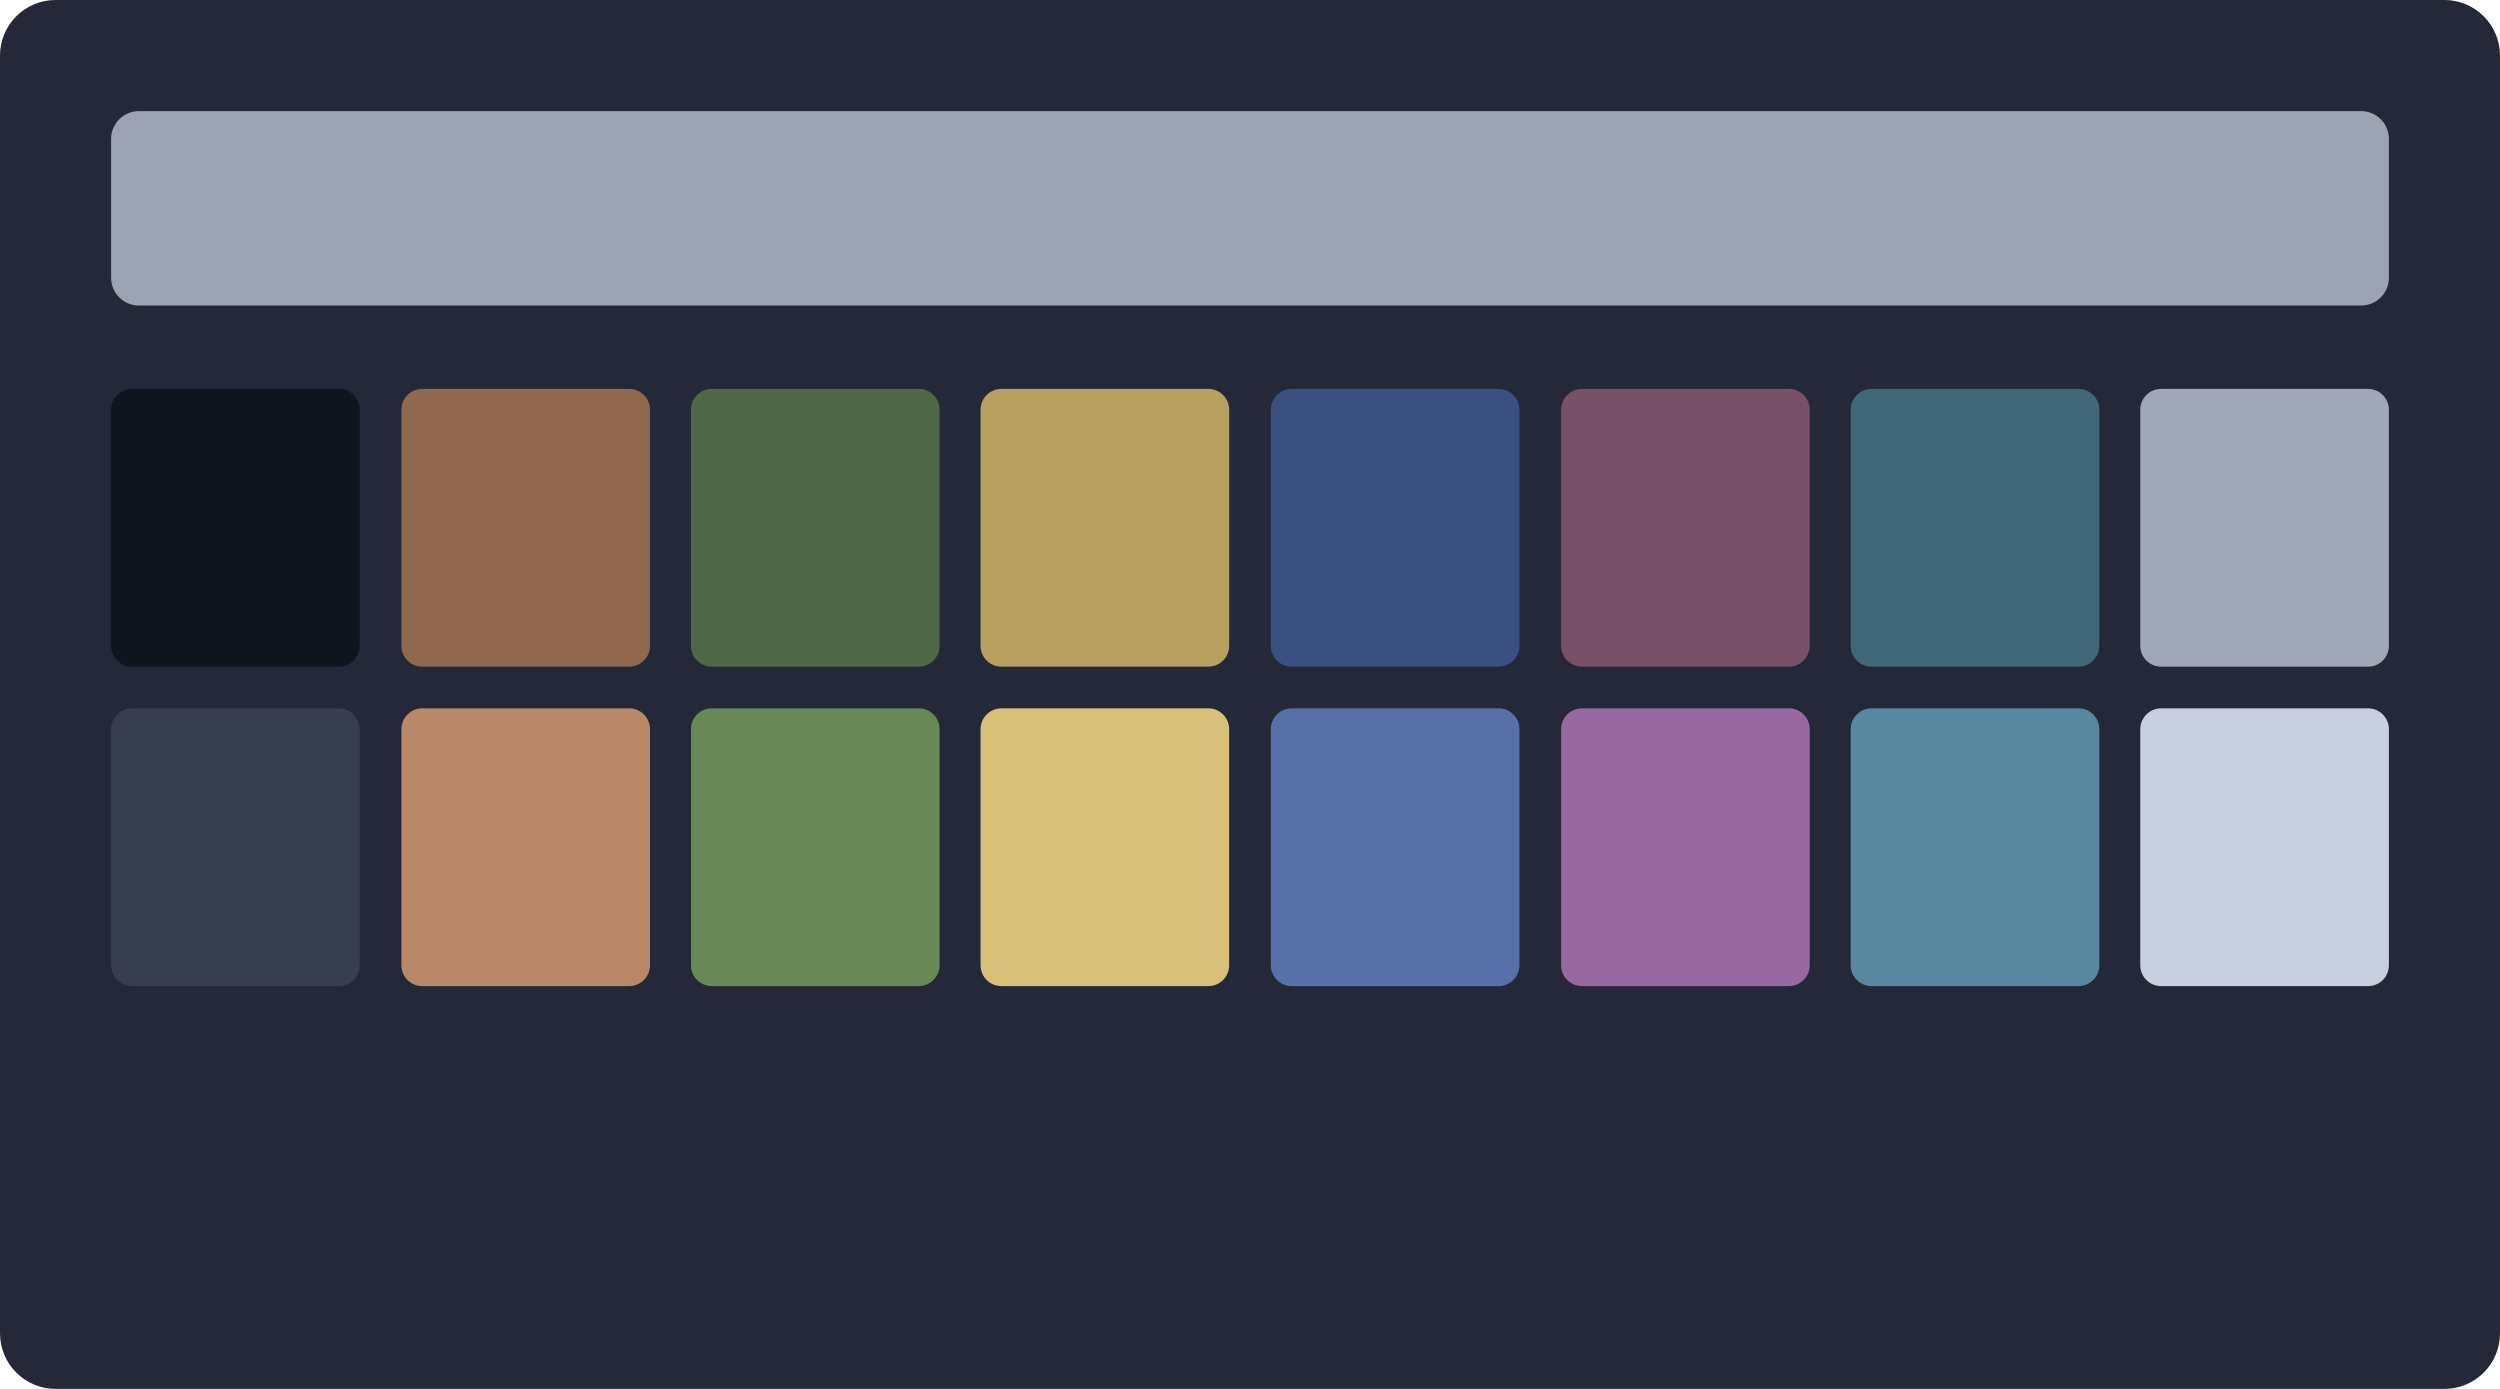
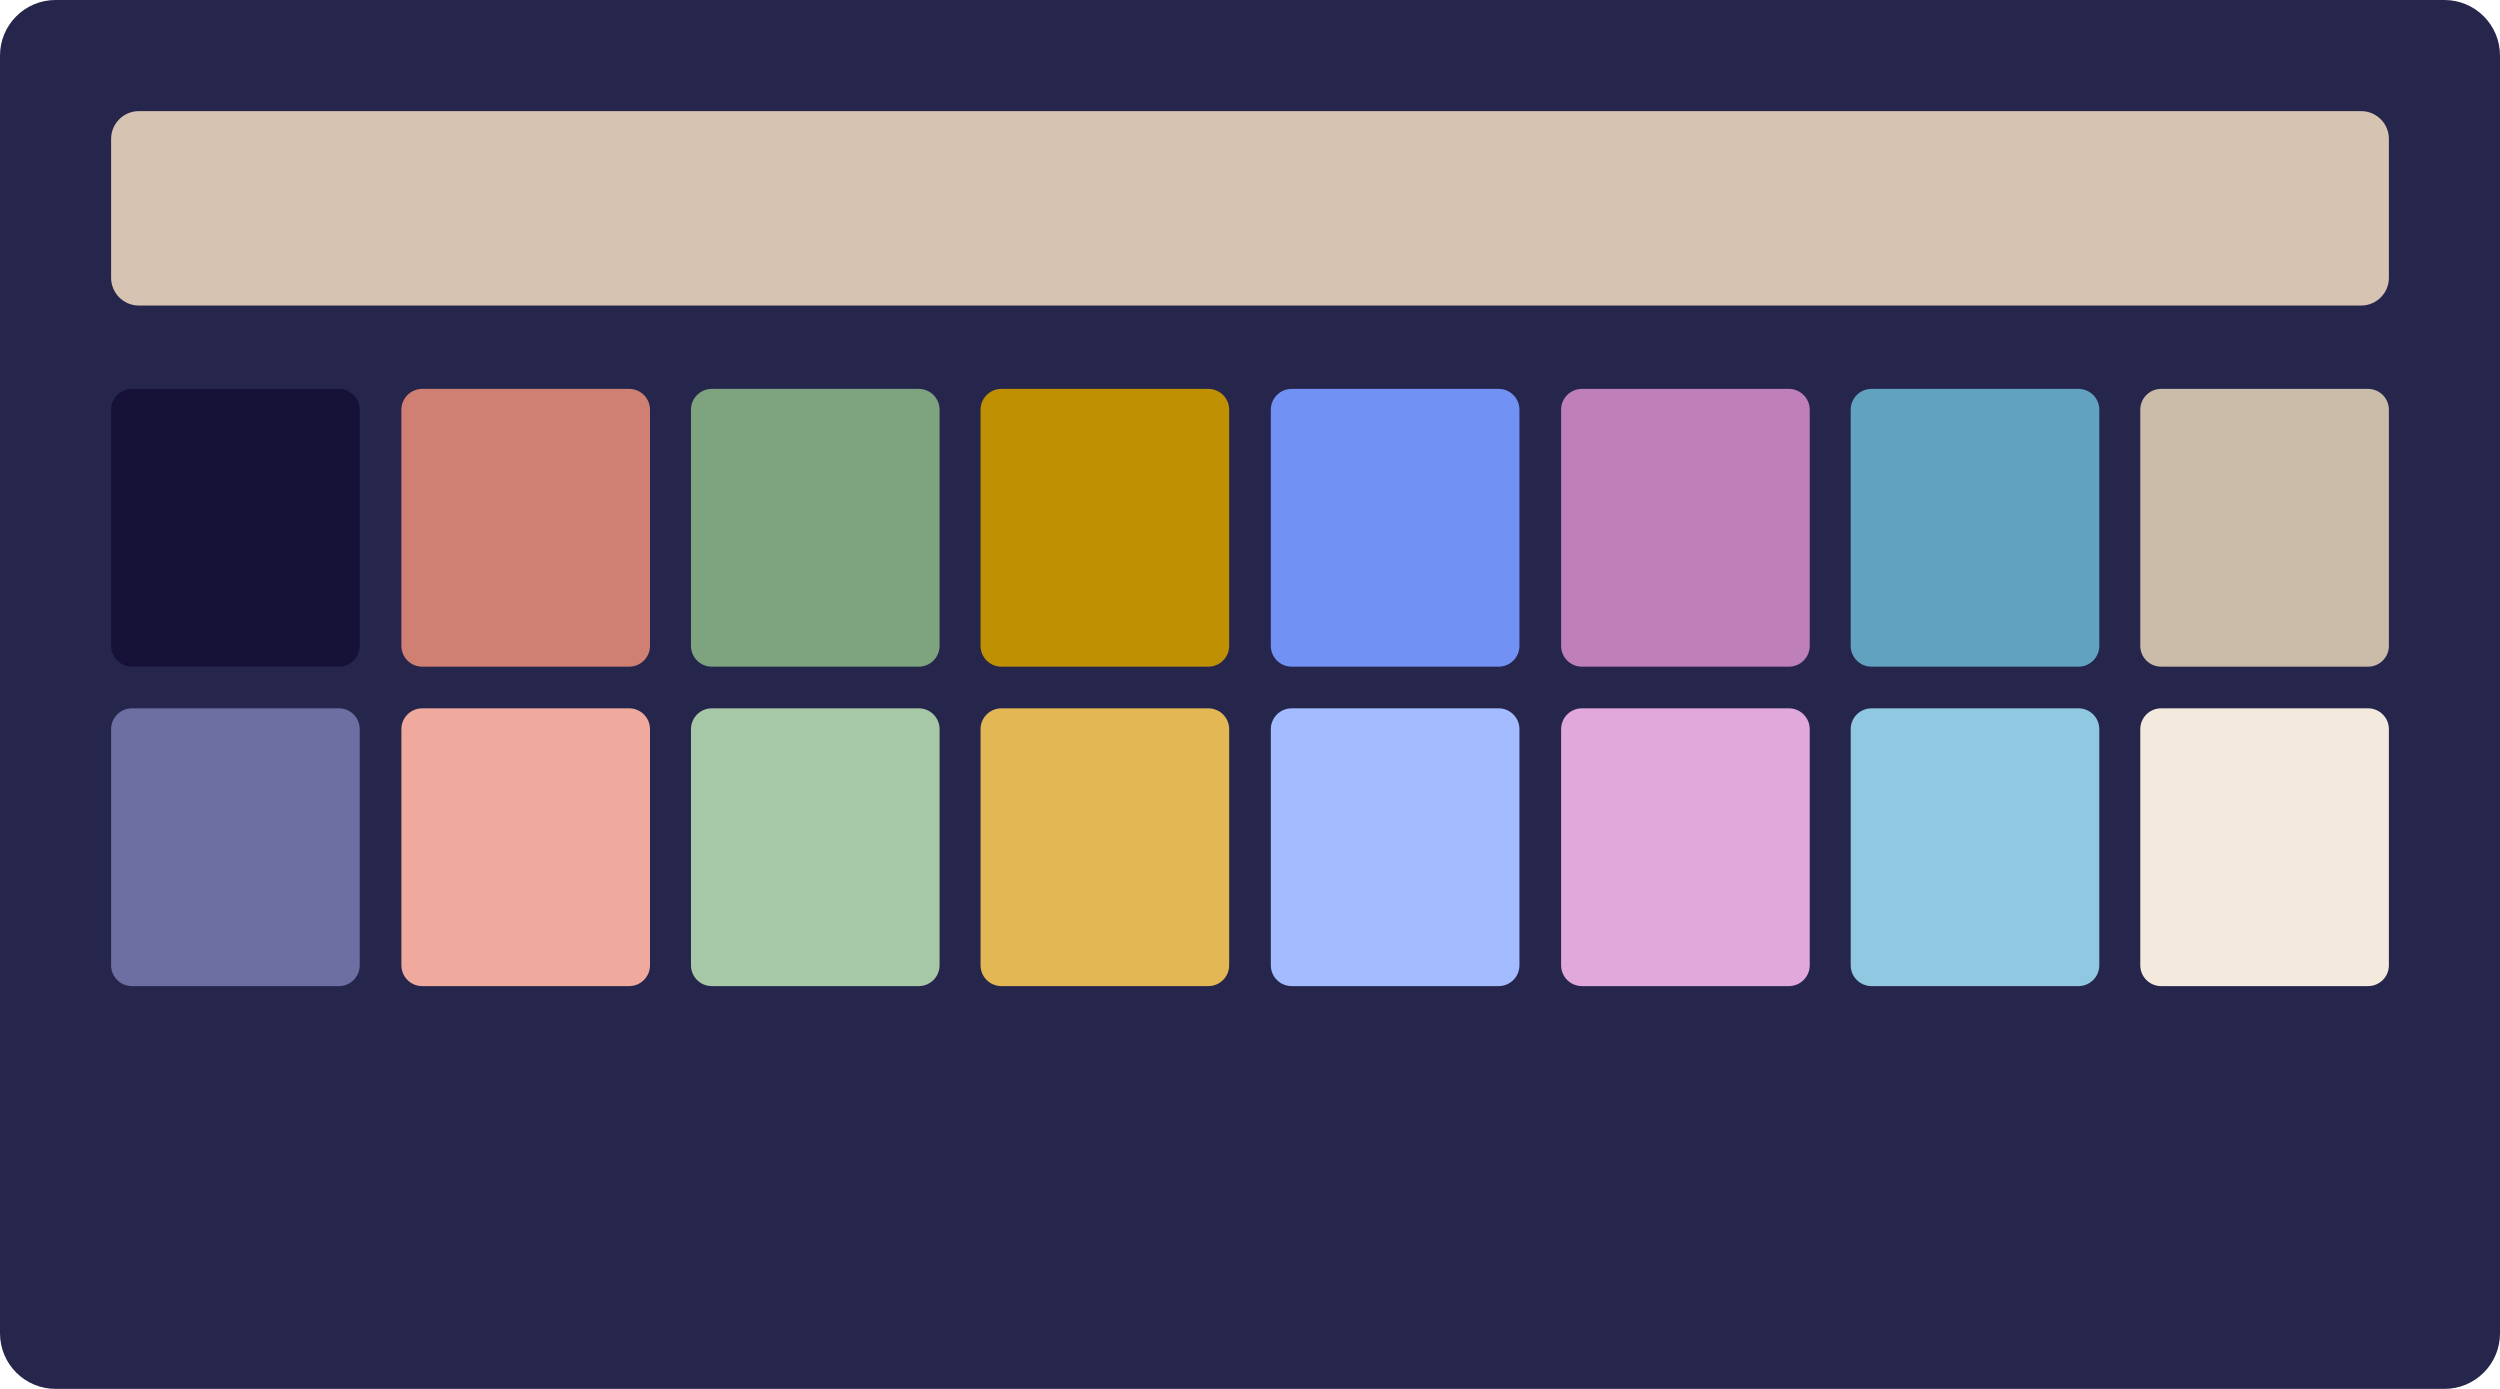
<svg xmlns="http://www.w3.org/2000/svg" width="360" height="200" viewBox="0 0 360 200">
-   <rect width="360" height="200" rx="8" fill="#242838" />
-   <rect x="16" y="16" width="328" height="28" rx="4" fill="#a8b0c0" opacity="0.9" />
-   <rect x="16.0" y="56" width="35.8" height="40" rx="3" fill="#10141e" />
-   <rect x="57.8" y="56" width="35.8" height="40" rx="3" fill="#906850" />
-   <rect x="99.5" y="56" width="35.8" height="40" rx="3" fill="#506848" />
-   <rect x="141.2" y="56" width="35.8" height="40" rx="3" fill="#b8a060" />
-   <rect x="183.0" y="56" width="35.8" height="40" rx="3" fill="#3a5080" />
-   <rect x="224.8" y="56" width="35.8" height="40" rx="3" fill="#785068" />
-   <rect x="266.5" y="56" width="35.8" height="40" rx="3" fill="#406878" />
-   <rect x="308.2" y="56" width="35.8" height="40" rx="3" fill="#a0a8b8" />
-   <rect x="16.0" y="102" width="35.8" height="40" rx="3" fill="#363e50" />
-   <rect x="57.8" y="102" width="35.8" height="40" rx="3" fill="#b88868" />
-   <rect x="99.5" y="102" width="35.8" height="40" rx="3" fill="#688858" />
-   <rect x="141.2" y="102" width="35.8" height="40" rx="3" fill="#d8c078" />
-   <rect x="183.0" y="102" width="35.8" height="40" rx="3" fill="#5870a8" />
-   <rect x="224.8" y="102" width="35.8" height="40" rx="3" fill="#9868a0" />
-   <rect x="266.5" y="102" width="35.8" height="40" rx="3" fill="#5888a0" />
-   <rect x="308.2" y="102" width="35.8" height="40" rx="3" fill="#c8d0e0" />
+   <rect width="360" height="200" rx="8" fill="#26264d" />
+   <rect x="16" y="16" width="328" height="28" rx="4" fill="#e9d4bc" opacity="0.9" />
+   <rect x="16.0" y="56" width="35.8" height="40" rx="3" fill="#161136" />
+   <rect x="57.8" y="56" width="35.8" height="40" rx="3" fill="#cf8073" />
+   <rect x="99.5" y="56" width="35.8" height="40" rx="3" fill="#7da47e" />
+   <rect x="141.2" y="56" width="35.8" height="40" rx="3" fill="#bf9002" />
+   <rect x="183.0" y="56" width="35.8" height="40" rx="3" fill="#7192f4" />
+   <rect x="224.8" y="56" width="35.8" height="40" rx="3" fill="#bf7fb9" />
+   <rect x="266.5" y="56" width="35.8" height="40" rx="3" fill="#61a2c0" />
+   <rect x="308.2" y="56" width="35.8" height="40" rx="3" fill="#cbbba9" />
+   <rect x="16.0" y="102" width="35.8" height="40" rx="3" fill="#6d6fa2" />
+   <rect x="57.8" y="102" width="35.8" height="40" rx="3" fill="#f0aa9d" />
+   <rect x="99.5" y="102" width="35.8" height="40" rx="3" fill="#a7c8a7" />
+   <rect x="141.2" y="102" width="35.8" height="40" rx="3" fill="#e3b753" />
+   <rect x="183.0" y="102" width="35.8" height="40" rx="3" fill="#a2bcff" />
+   <rect x="224.8" y="102" width="35.8" height="40" rx="3" fill="#e1a8db" />
+   <rect x="266.5" y="102" width="35.8" height="40" rx="3" fill="#90c7e1" />
+   <rect x="308.2" y="102" width="35.8" height="40" rx="3" fill="#f4e9dd" />
</svg>
